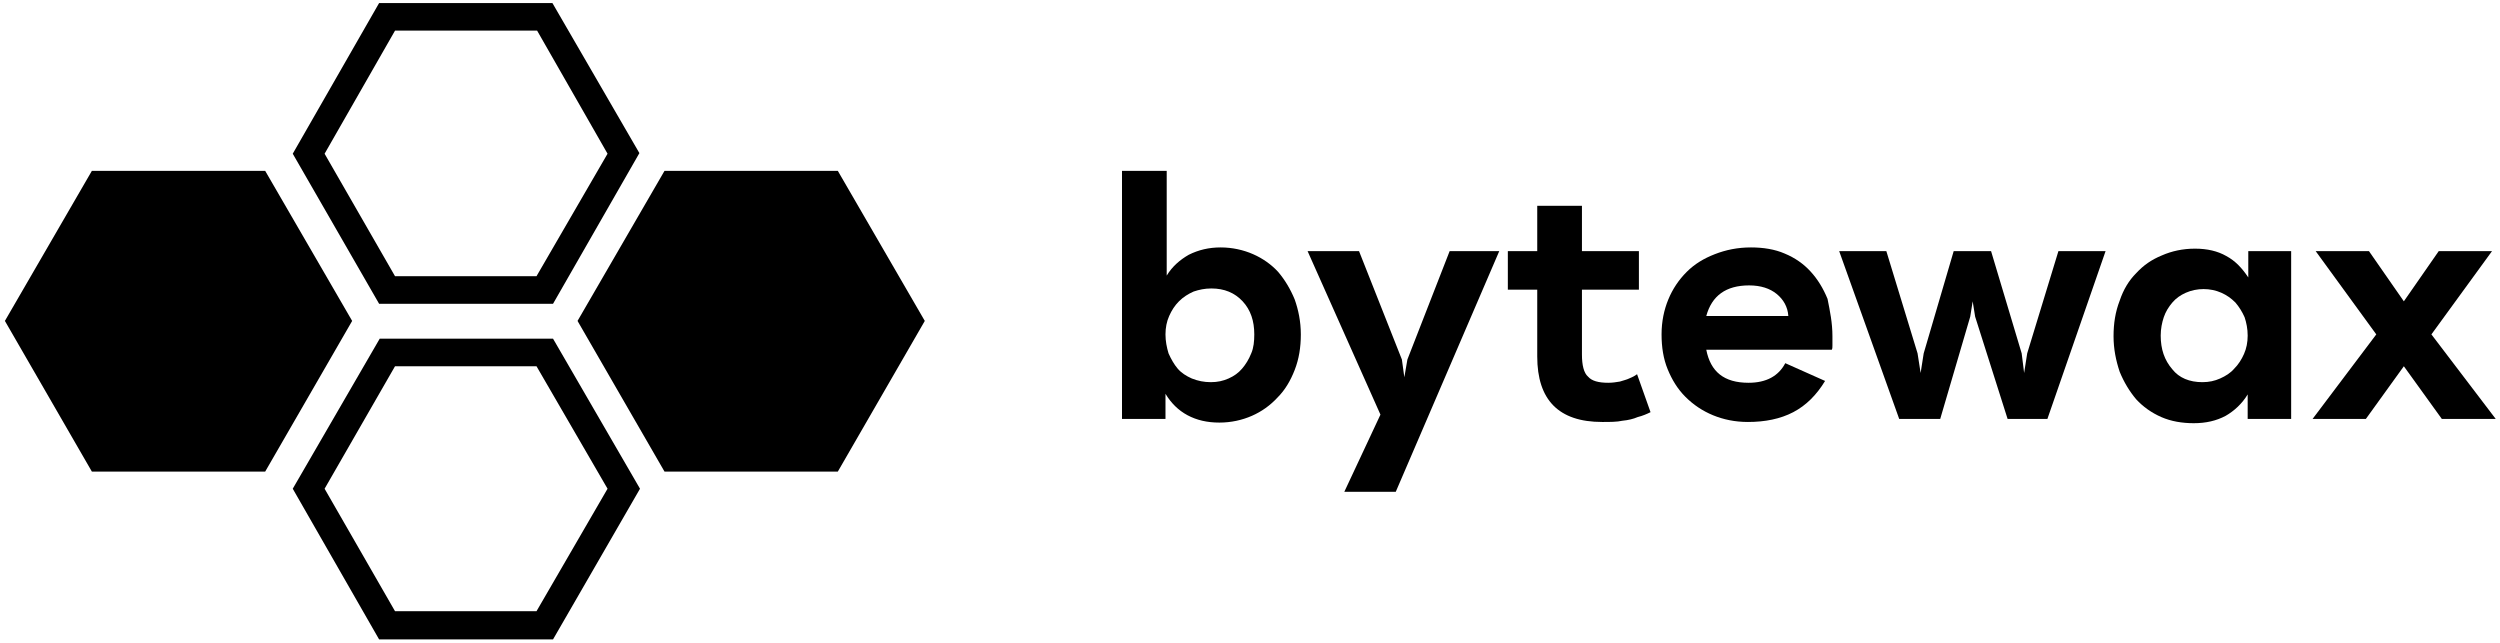
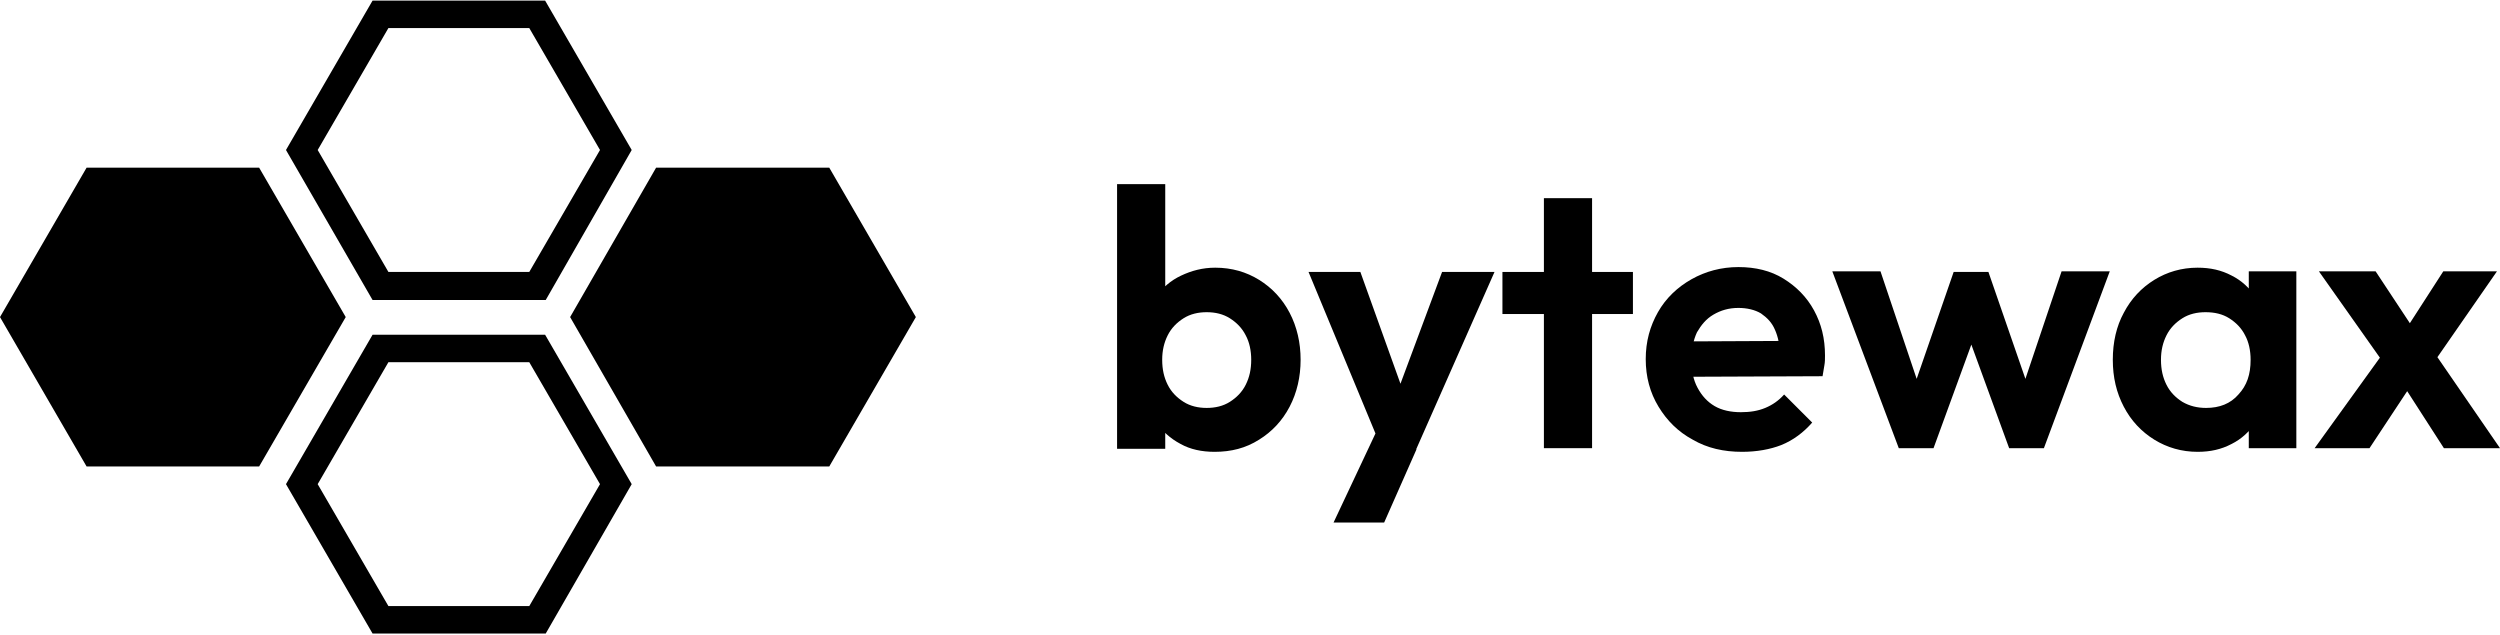
- <svg xmlns="http://www.w3.org/2000/svg" version="1.1" id="Warstwa_1" x="0px" y="0px" viewBox="0 0 408.2 104.9" style="enable-background:new 0 0 408.2 104.9;" xml:space="preserve">
+ <svg xmlns="http://www.w3.org/2000/svg" version="1.1" id="Warstwa_1" x="0px" y="0px" viewBox="0 0 410 104" style="enable-background:new 0 0 410 104;" xml:space="preserve">
  <g>
    <g>
-       <path d="M199.3,40.4c1.9,0,3.7,0.4,5.3,1.1c1.6,0.7,3,1.7,4.1,2.9c1.1,1.3,2,2.8,2.7,4.5c0.6,1.7,1,3.6,1,5.7c0,2.1-0.3,4-1,5.8    c-0.7,1.8-1.6,3.3-2.8,4.5c-1.2,1.3-2.6,2.3-4.2,3c-1.6,0.7-3.4,1.1-5.3,1.1c-2,0-3.7-0.4-5.2-1.2c-1.5-0.8-2.7-2-3.6-3.5v4.1    h-7.1V27.9h7.3V45c0.9-1.5,2.2-2.6,3.6-3.4C195.7,40.8,197.4,40.4,199.3,40.4z M197.7,62.4c1.1,0,2-0.2,2.9-0.6    c0.9-0.4,1.6-0.9,2.2-1.6c0.6-0.7,1.1-1.5,1.5-2.5c0.4-0.9,0.5-2,0.5-3.1c0-2.2-0.6-4-1.9-5.4c-1.3-1.4-3-2.1-5.1-2.1    c-1.1,0-2,0.2-2.9,0.5c-0.9,0.4-1.7,0.9-2.4,1.6c-0.7,0.7-1.2,1.5-1.6,2.4c-0.4,0.9-0.6,1.9-0.6,3c0,1.1,0.2,2.1,0.5,3.1    c0.4,0.9,0.9,1.8,1.5,2.5c0.6,0.7,1.4,1.2,2.3,1.6C195.6,62.2,196.6,62.4,197.7,62.4z" />
-       <path d="M225.4,67.7L213.5,41h8.4l7,17.7l0.4,2.9l0.5-2.9l6.9-17.7h8.1l-16.9,39.3h-8.4L225.4,67.7z" />
-       <path d="M269.5,67.3c-0.6,0.3-1.3,0.6-2.1,0.8c-0.7,0.3-1.5,0.5-2.5,0.6c-0.9,0.2-2,0.2-3.3,0.2c-7.1,0-10.6-3.6-10.6-10.7V47.3    h-4.8V41h4.8v-7.4h7.3V41h9.3v6.3h-9.3v10.6c0,1.7,0.3,3,1,3.6c0.6,0.7,1.7,1,3.3,1c0.7,0,1.3-0.1,1.9-0.2    c0.6-0.2,1.1-0.3,1.5-0.5c0.5-0.2,0.9-0.4,1.3-0.7L269.5,67.3z" />
-       <path d="M299.2,54.9c0,0.3,0,0.6,0,0.8c0,0.3,0,0.5,0,0.7c0,0.3,0,0.5-0.1,0.7h-20.5c0.7,3.6,2.9,5.4,6.9,5.4c2.9,0,4.9-1.1,6-3.2    l6.5,2.9c-1.4,2.3-3.1,4-5.2,5.1c-2.1,1.1-4.6,1.6-7.4,1.6c-2.1,0-4-0.4-5.7-1.1c-1.7-0.7-3.2-1.7-4.5-3c-1.3-1.3-2.2-2.8-2.9-4.5    c-0.7-1.7-1-3.6-1-5.7c0-2.1,0.4-4,1.1-5.7c0.7-1.7,1.7-3.2,3-4.5c1.3-1.3,2.8-2.2,4.6-2.9s3.7-1.1,5.9-1.1c2,0,3.9,0.3,5.5,1    c1.7,0.7,3.1,1.7,4.2,2.9c1.2,1.3,2.1,2.8,2.8,4.5C298.8,50.8,299.2,52.7,299.2,54.9z M292,51.6c-0.1-1.5-0.8-2.7-1.9-3.6    c-1.1-0.9-2.6-1.4-4.5-1.4c-3.8,0-6.1,1.7-7,5H292z" />
-       <path d="M343.8,41l-9.5,27.4h-6.5l-5.3-16.7l-0.4-2.5l-0.4,2.5l-4.9,16.7h-6.7L300.3,41h7.7l5.1,16.7l0.5,3.2l0.5-3.2l4.9-16.7    h6.1l5,16.7l0.4,3.2l0.5-3.2l5.1-16.7H343.8z" />
-       <path d="M374.1,41v27.4H367v-4c-0.9,1.5-2.2,2.7-3.6,3.5c-1.5,0.8-3.2,1.2-5.2,1.2c-1.9,0-3.7-0.3-5.3-1c-1.6-0.7-3-1.7-4.1-2.9    c-1.1-1.3-2-2.8-2.7-4.5c-0.6-1.8-1-3.7-1-5.8c0-2.1,0.3-4,1-5.8c0.6-1.8,1.5-3.3,2.7-4.5c1.2-1.3,2.5-2.2,4.2-2.9    c1.6-0.7,3.4-1.1,5.4-1.1c2,0,3.7,0.4,5.1,1.2c1.5,0.8,2.6,2,3.6,3.5V41H374.1z M359.6,62.4c1.1,0,2-0.2,2.9-0.6    c0.9-0.4,1.7-0.9,2.3-1.6c0.7-0.7,1.2-1.5,1.6-2.4s0.6-1.9,0.6-3c0-1.1-0.2-2.1-0.5-3c-0.4-0.9-0.9-1.7-1.5-2.4    c-0.7-0.7-1.4-1.2-2.3-1.6c-0.9-0.4-1.9-0.6-2.9-0.6s-2,0.2-2.9,0.6c-0.9,0.4-1.6,0.9-2.2,1.6c-0.6,0.7-1.1,1.5-1.4,2.4    c-0.3,0.9-0.5,1.9-0.5,3c0,2.2,0.6,4,1.9,5.5C355.8,61.7,357.5,62.4,359.6,62.4z" />
-       <path d="M398.7,68.4l-6.2-8.6l-6.2,8.6h-8.7L388,54.6L378.1,41h8.7l5.7,8.2l5.7-8.2h8.7l-9.9,13.6l10.5,13.8H398.7z" />
+       <path d="M89.5,49.2H61.1L46.9,24.6L61.1,0.1h28.3l14.2,24.5L89.5,49.2z M63.7,44.6h23.1l11.6-20l-11.6-20H63.7l-11.6,20L63.7,44.6    z" />
+       <path d="M89.5,103.9H61.1L46.9,79.4l14.2-24.5h28.3l14.2,24.5L89.5,103.9z M63.7,99.4h23.1l11.6-20l-11.6-20H63.7l-11.6,20    L63.7,99.4z" />
+       <polygon points="136,27.5 107.6,27.5 93.5,52 107.6,76.5 136,76.5 150.2,52   " />
+       <polygon points="42.5,27.5 14.2,27.5 0,52 14.2,76.5 42.5,76.5 56.7,52   " />
    </g>
    <g>
-       <path d="M90.3,49.6H61.9L47.8,25.1L61.9,0.5h28.3l14.2,24.5L90.3,49.6z M64.5,45.1h23.1l11.6-20L87.7,5H64.5L53,25.1L64.5,45.1z" />
-       <path d="M90.3,104.4H61.9L47.8,79.8l14.2-24.5h28.3l14.2,24.5L90.3,104.4z M64.5,99.8h23.1l11.6-20l-11.6-20H64.5L53,79.8    L64.5,99.8z" />
-       <polygon points="136.8,27.9 108.5,27.9 94.3,52.4 108.5,77 136.8,77 151,52.4   " />
-       <polygon points="43.3,27.9 15,27.9 0.8,52.4 15,77 43.3,77 57.5,52.4   " />
+       <path d="M183.2,73.5V30.2h7.9v21.5l-1.3,7l1.3,7.1v7.8h-7.9V73.5z M199.2,74.1c-2.1,0-4-0.4-5.6-1.3c-1.7-0.9-3-2.1-4-3.6    s-1.5-3.2-1.6-5.1V53.8c0.1-1.9,0.6-3.6,1.6-5.1s2.4-2.7,4.1-3.5c1.7-0.8,3.5-1.3,5.6-1.3c2.7,0,5.1,0.7,7.2,2    c2.1,1.3,3.8,3.1,5,5.4c1.2,2.3,1.8,4.9,1.8,7.7s-0.6,5.4-1.8,7.7s-2.9,4.1-5,5.4C204.3,73.5,201.9,74.1,199.2,74.1z M197.9,66.9    c1.4,0,2.7-0.3,3.8-1s2-1.6,2.6-2.8s0.9-2.5,0.9-4.1c0-1.5-0.3-2.9-0.9-4c-0.6-1.2-1.5-2.1-2.6-2.8s-2.4-1-3.8-1    c-1.4,0-2.7,0.3-3.8,1s-2,1.6-2.6,2.8s-0.9,2.5-0.9,4c0,1.6,0.3,2.9,0.9,4.1c0.6,1.2,1.5,2.1,2.6,2.8S196.5,66.9,197.9,66.9z" />
+       <path d="M226.7,73.8l-12.1-29.2h8.5l8,22.3h-2.9l8.3-22.3h8.6l-12.9,29.2H226.7z M218.7,85.7l8.8-18.7l4.8,6.7l-5.3,12H218.7z" />
+       <path d="M246.4,51.5v-6.9h21.4v6.9H246.4z M253.2,73.5v-41h7.9v41H253.2z" />
+       <path d="M285.7,74.1c-3,0-5.7-0.6-8.1-2c-2.4-1.3-4.2-3.1-5.6-5.4s-2.1-4.9-2.1-7.8c0-2.9,0.7-5.4,2-7.7s3.2-4.1,5.5-5.4    c2.3-1.3,4.9-2,7.7-2c2.8,0,5.3,0.6,7.4,1.9c2.1,1.3,3.8,3,5,5.2s1.8,4.6,1.8,7.4c0,0.5,0,1.1-0.1,1.6s-0.2,1.2-0.3,1.8l-24.4,0.1    V56l20.7-0.1l-3.2,2.5c-0.1-1.7-0.4-3.2-0.9-4.3c-0.5-1.2-1.3-2-2.3-2.7c-1-0.6-2.3-0.9-3.7-0.9c-1.6,0-2.9,0.4-4.1,1.1    c-1.2,0.7-2,1.7-2.7,2.9c-0.6,1.3-0.9,2.8-0.9,4.5c0,1.8,0.3,3.3,1,4.6c0.7,1.3,1.6,2.3,2.8,3c1.2,0.7,2.7,1,4.3,1    c1.5,0,2.8-0.2,4-0.7s2.2-1.2,3.1-2.2l4.6,4.6c-1.4,1.6-3.1,2.9-5.1,3.7C290.3,73.7,288.1,74.1,285.7,74.1z" />
+       <path d="M311.4,73.5l-10.9-29h7.9l7.1,21.1l-2.4,0.1l7.3-21.1h5.7l7.3,21.1l-2.4-0.1l7.1-21.1h7.9l-10.8,29h-5.7l-7.3-20h2.2    l-7.3,20H311.4z" />
+       <path d="M360.4,74.1c-2.6,0-5-0.7-7.1-2s-3.8-3.1-5-5.4s-1.8-4.8-1.8-7.7s0.6-5.5,1.8-7.7c1.2-2.3,2.9-4.1,5-5.4    c2.1-1.3,4.5-2,7.1-2c2.1,0,3.9,0.4,5.6,1.3c1.6,0.8,2.9,2,3.9,3.5s1.5,3.2,1.6,5.1v10.4c-0.1,1.9-0.6,3.6-1.6,5.1    s-2.3,2.7-3.9,3.5C364.3,73.7,362.5,74.1,360.4,74.1z M361.8,66.9c2.2,0,4-0.7,5.3-2.2c1.4-1.5,2-3.3,2-5.7c0-1.5-0.3-2.9-0.9-4    c-0.6-1.2-1.5-2.1-2.6-2.8s-2.4-1-3.9-1c-1.4,0-2.7,0.3-3.8,1c-1.1,0.7-2,1.6-2.6,2.8s-0.9,2.5-0.9,4c0,1.6,0.3,2.9,0.9,4.1    c0.6,1.2,1.5,2.1,2.6,2.8C359.1,66.6,360.4,66.9,361.8,66.9z M368.8,73.5v-7.8l1.3-7.1l-1.3-7v-7.1h7.8v29H368.8z" />
+       <path d="M379.6,73.5L391.5,57l4.5,5.3l-7.4,11.2H379.6z M400.8,73.5l-7.6-11.8l-1.6-1.2l-11.3-16h9.3l7,10.6l1.5,1.1L410,73.5    H400.8z M398.4,60.5l-4.6-5.3l6.9-10.7h8.8L398.4,60.5z" />
    </g>
  </g>
</svg>
